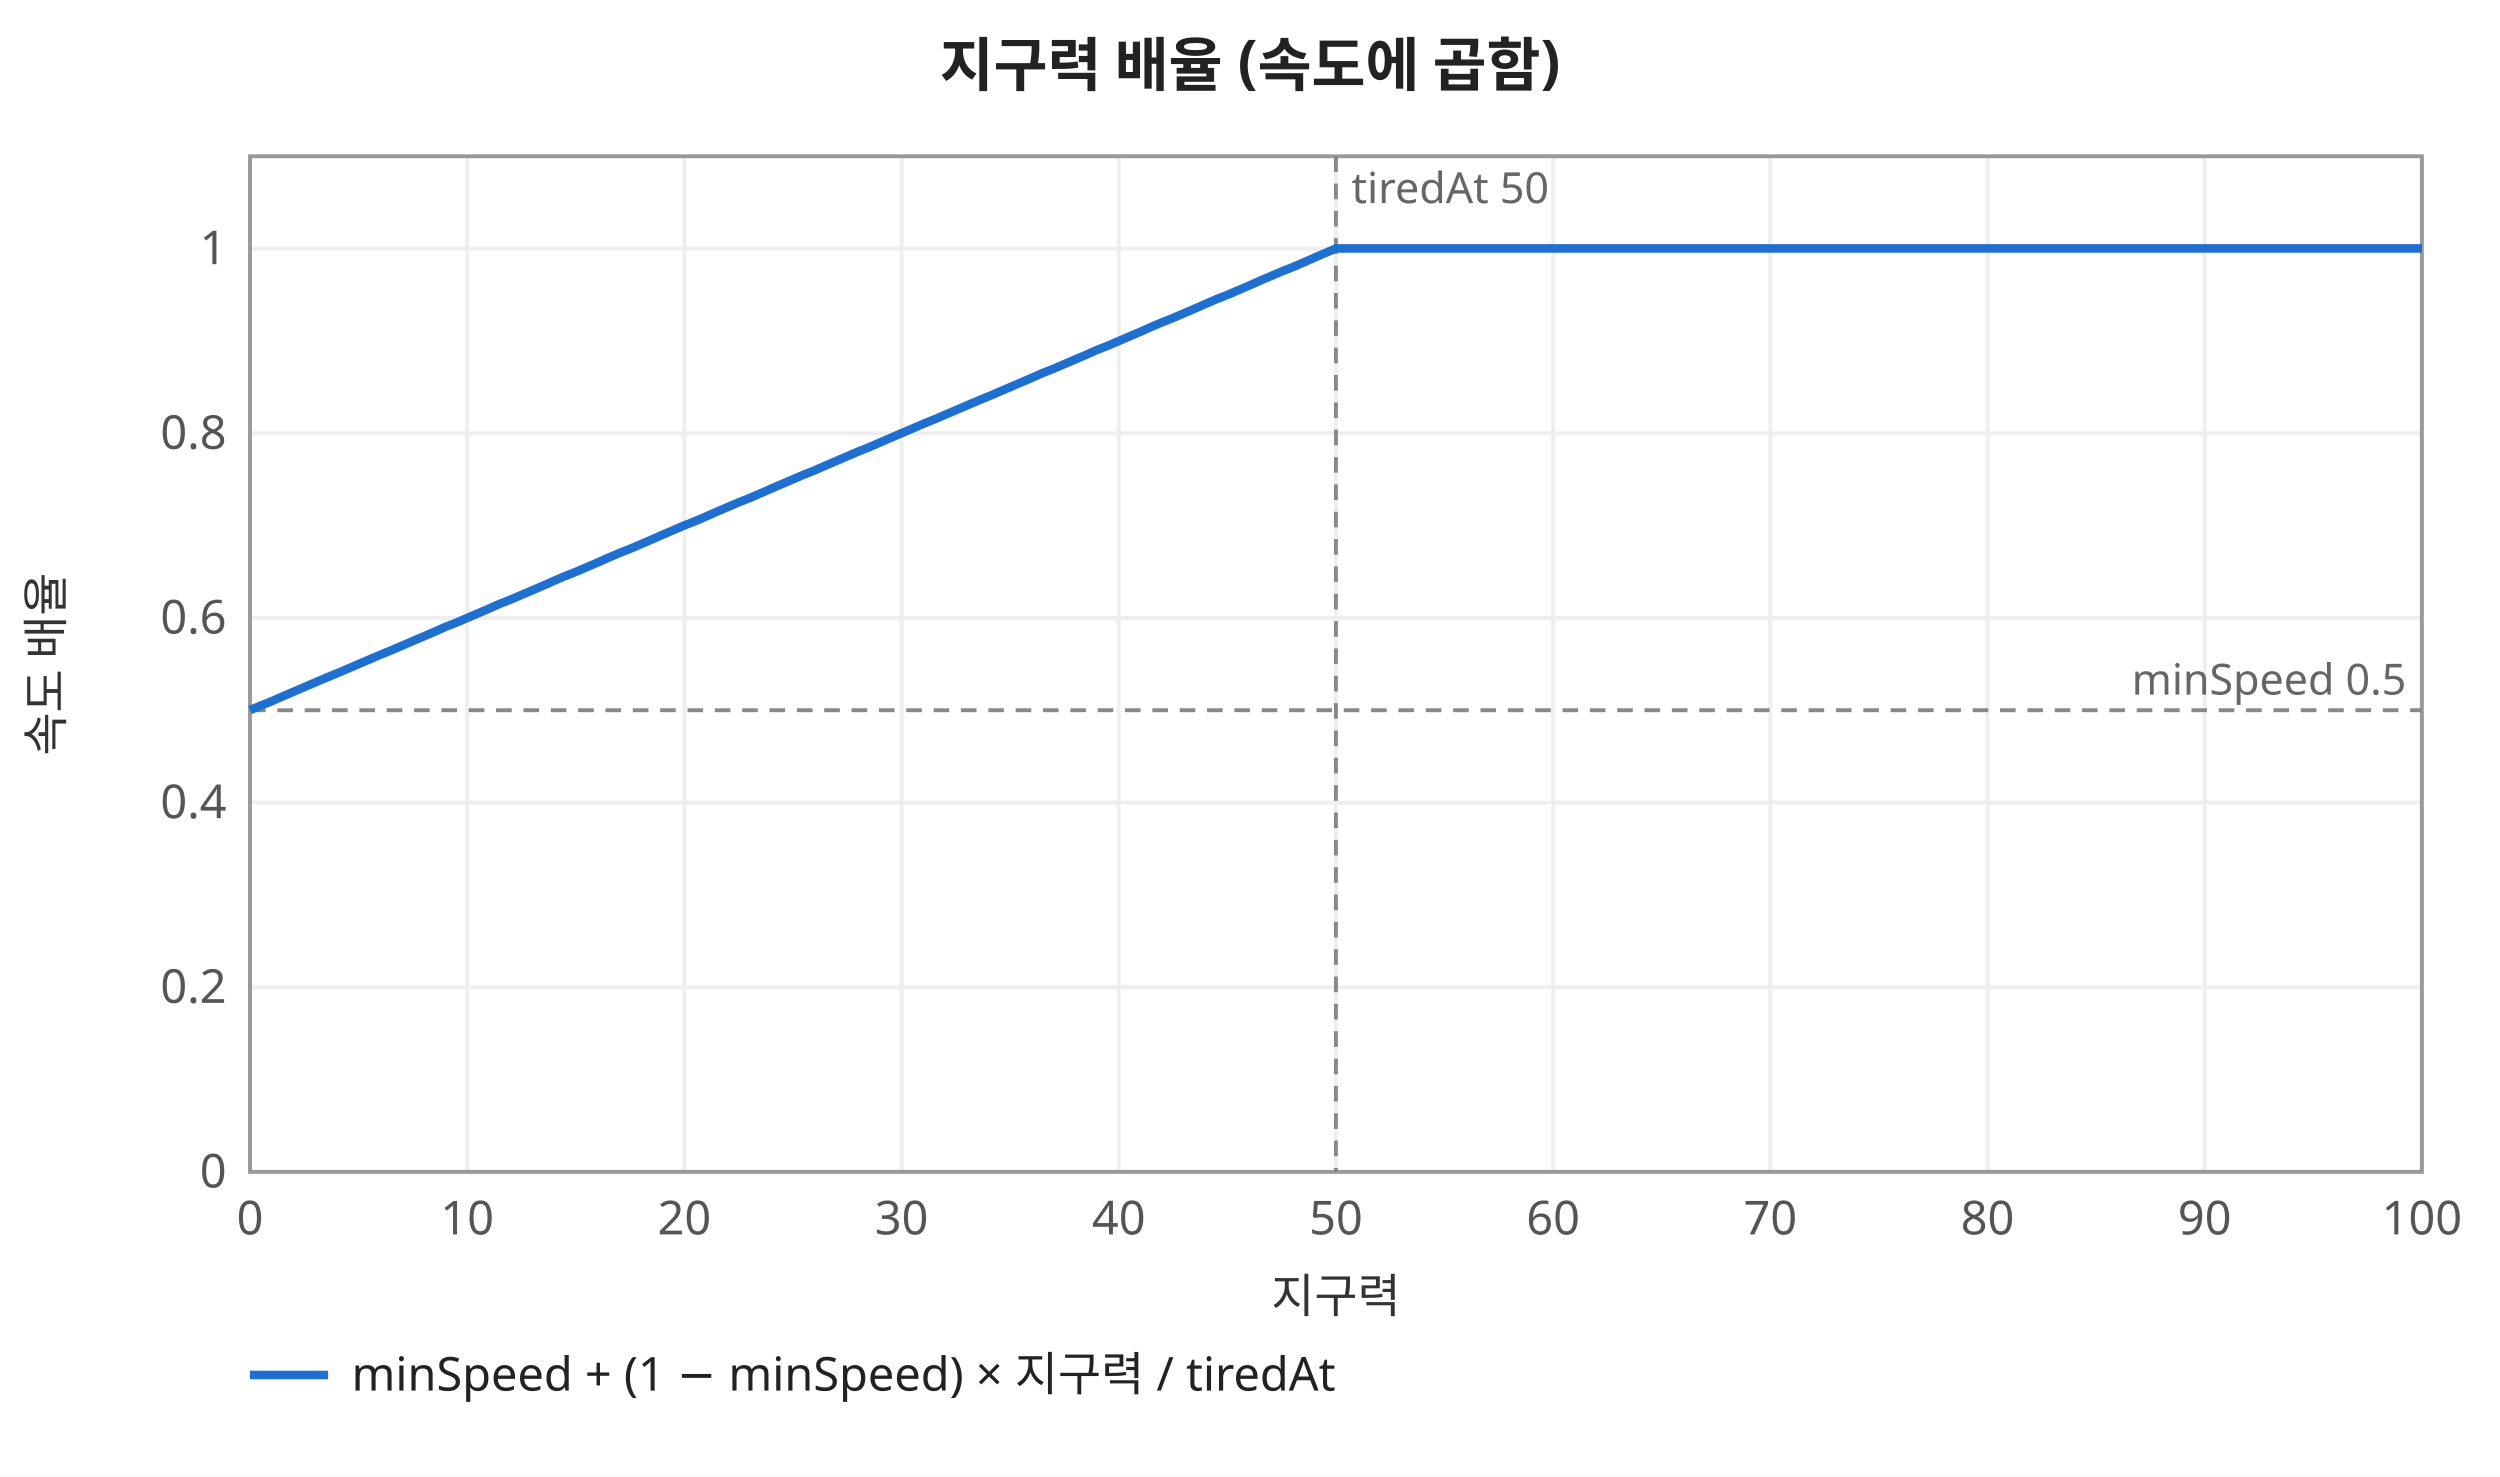
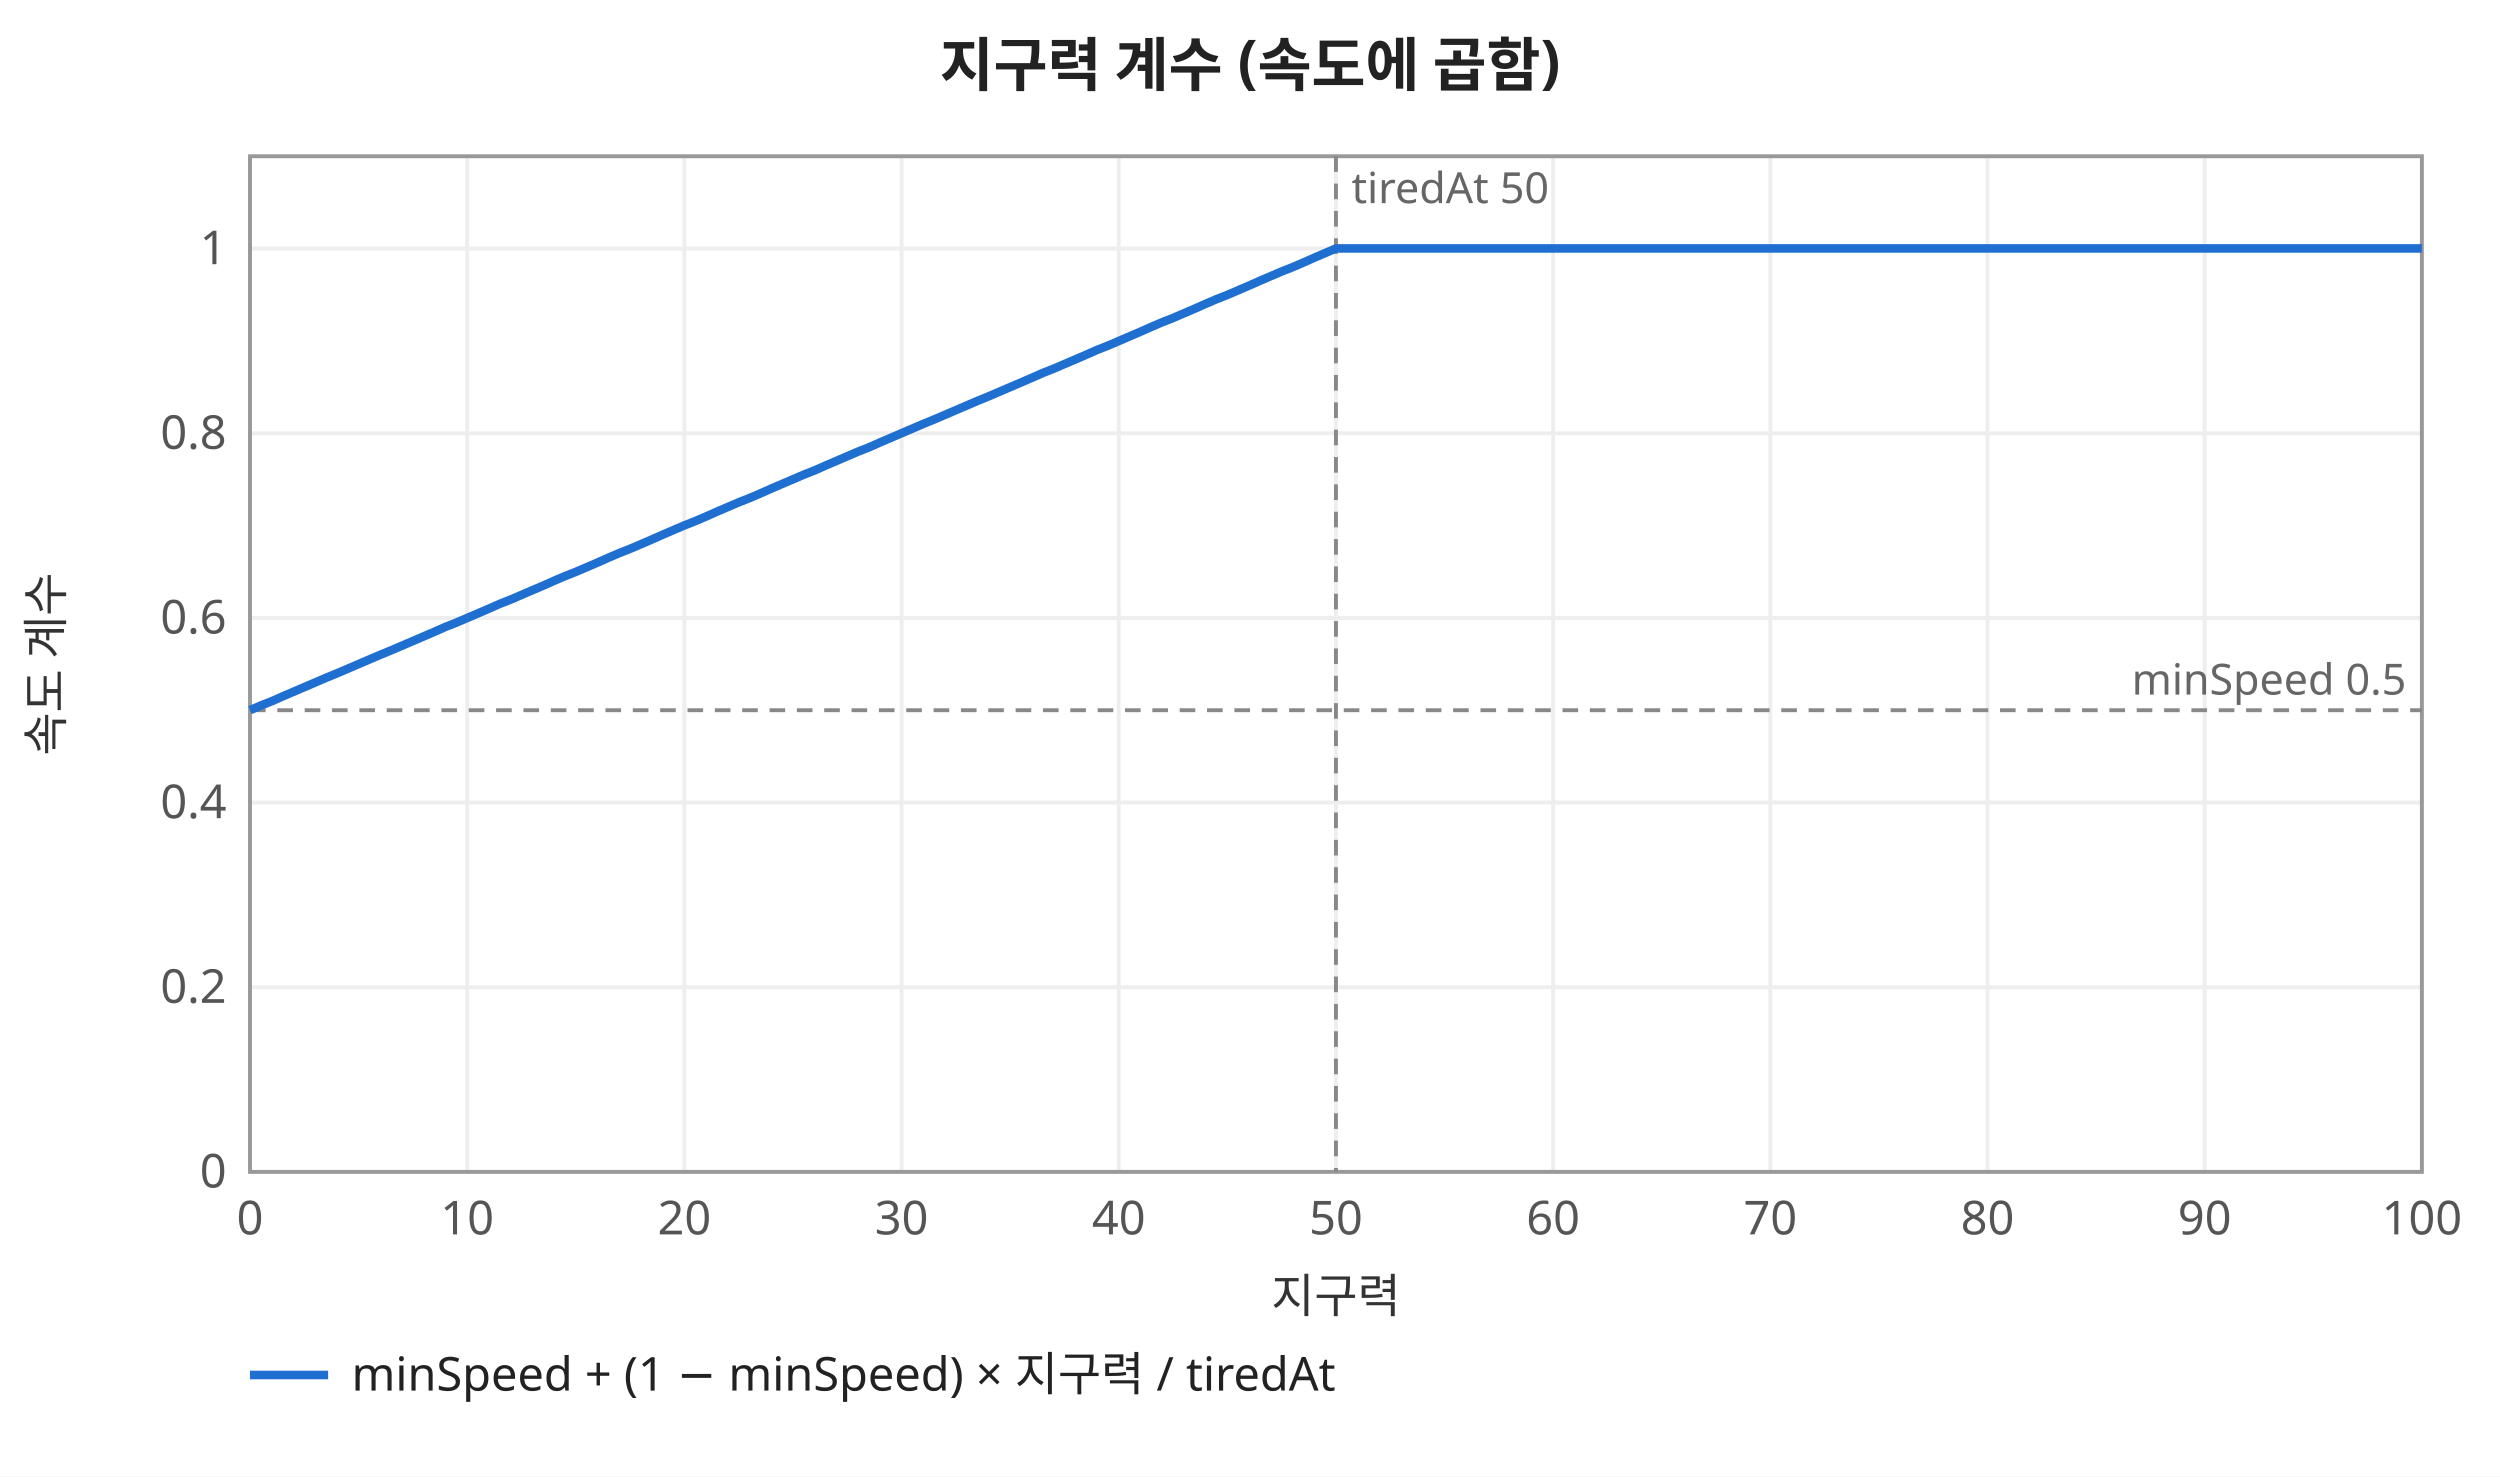
<svg xmlns="http://www.w3.org/2000/svg" width="640" height="378" viewBox="0 0 640 378" font-family="'Noto Sans KR', 'Malgun Gothic', 'Apple SD Gothic Neo', sans-serif" font-size="12">
  <rect width="640" height="378" fill="#fff" />
-   <text x="320" y="22" text-anchor="middle" font-size="15" font-weight="bold" fill="#222">지구력 배율 (속도에 곱함)</text>
+   <text x="320" y="22" text-anchor="middle" font-size="15" font-weight="bold" fill="#222">지구력 계수 (속도에 곱함)</text>
  <line x1="64" x2="64" y1="40" y2="300" stroke="#eee" />
  <text x="64" y="316" text-anchor="middle" fill="#555">0</text>
  <line x1="119.6" x2="119.6" y1="40" y2="300" stroke="#eee" />
  <text x="119.6" y="316" text-anchor="middle" fill="#555">10</text>
  <line x1="175.2" x2="175.2" y1="40" y2="300" stroke="#eee" />
  <text x="175.2" y="316" text-anchor="middle" fill="#555">20</text>
  <line x1="230.8" x2="230.8" y1="40" y2="300" stroke="#eee" />
  <text x="230.8" y="316" text-anchor="middle" fill="#555">30</text>
  <line x1="286.4" x2="286.4" y1="40" y2="300" stroke="#eee" />
  <text x="286.4" y="316" text-anchor="middle" fill="#555">40</text>
  <line x1="342" x2="342" y1="40" y2="300" stroke="#eee" />
  <text x="342" y="316" text-anchor="middle" fill="#555">50</text>
  <line x1="397.6" x2="397.6" y1="40" y2="300" stroke="#eee" />
  <text x="397.6" y="316" text-anchor="middle" fill="#555">60</text>
  <line x1="453.2" x2="453.2" y1="40" y2="300" stroke="#eee" />
  <text x="453.2" y="316" text-anchor="middle" fill="#555">70</text>
  <line x1="508.8" x2="508.8" y1="40" y2="300" stroke="#eee" />
  <text x="508.8" y="316" text-anchor="middle" fill="#555">80</text>
  <line x1="564.4" x2="564.4" y1="40" y2="300" stroke="#eee" />
  <text x="564.4" y="316" text-anchor="middle" fill="#555">90</text>
  <line x1="620" x2="620" y1="40" y2="300" stroke="#eee" />
  <text x="620" y="316" text-anchor="middle" fill="#555">100</text>
  <line x1="64" x2="620" y1="300" y2="300" stroke="#eee" />
  <text x="58" y="304" text-anchor="end" fill="#555">0</text>
  <line x1="64" x2="620" y1="252.727" y2="252.727" stroke="#eee" />
  <text x="58" y="256.727" text-anchor="end" fill="#555">0.2</text>
  <line x1="64" x2="620" y1="205.455" y2="205.455" stroke="#eee" />
  <text x="58" y="209.455" text-anchor="end" fill="#555">0.4</text>
  <line x1="64" x2="620" y1="158.182" y2="158.182" stroke="#eee" />
  <text x="58" y="162.182" text-anchor="end" fill="#555">0.6</text>
  <line x1="64" x2="620" y1="110.909" y2="110.909" stroke="#eee" />
  <text x="58" y="114.909" text-anchor="end" fill="#555">0.8</text>
  <line x1="64" x2="620" y1="63.636" y2="63.636" stroke="#eee" />
  <text x="58" y="67.636" text-anchor="end" fill="#555">1</text>
  <rect x="64" y="40" width="556" height="260" fill="none" stroke="#999" />
  <text x="342" y="336" text-anchor="middle" fill="#333">지구력</text>
-   <text transform="translate(16 170) rotate(-90)" text-anchor="middle" fill="#333">속도 배율</text>
+   <text transform="translate(16 170) rotate(-90)" text-anchor="middle" fill="#333">속도 계수</text>
  <line x1="342" x2="342" y1="40" y2="300" stroke="#888" stroke-dasharray="4 3" />
  <text x="346" y="52" fill="#666" font-size="11">tiredAt 50</text>
  <line x1="64" x2="620" y1="181.818" y2="181.818" stroke="#888" stroke-dasharray="4 3" />
  <text x="616" y="177.818" text-anchor="end" fill="#666" font-size="11">minSpeed 0.5</text>
  <path d="M64.0,181.8L66.8,180.6L69.6,179.5L72.3,178.3L75.1,177.1L77.9,175.9L80.7,174.7L83.5,173.5L86.2,172.4L89.0,171.2L91.8,170.0L94.6,168.8L97.4,167.6L100.1,166.5L102.9,165.3L105.7,164.1L108.5,162.9L111.3,161.7L114.0,160.5L116.8,159.4L119.6,158.2L122.4,157.0L125.2,155.8L127.9,154.6L130.7,153.5L133.5,152.3L136.3,151.1L139.1,149.9L141.8,148.7L144.6,147.5L147.4,146.4L150.2,145.2L153.0,144.0L155.7,142.8L158.5,141.6L161.3,140.5L164.1,139.3L166.9,138.1L169.6,136.9L172.4,135.7L175.2,134.5L178.0,133.4L180.8,132.2L183.5,131.0L186.3,129.8L189.1,128.6L191.9,127.5L194.7,126.3L197.4,125.1L200.2,123.9L203.0,122.7L205.8,121.5L208.6,120.4L211.3,119.2L214.1,118.0L216.9,116.8L219.7,115.6L222.5,114.5L225.2,113.3L228.0,112.1L230.8,110.9L233.6,109.7L236.4,108.5L239.1,107.4L241.9,106.2L244.7,105.0L247.5,103.8L250.3,102.6L253.0,101.5L255.8,100.3L258.6,99.1L261.4,97.9L264.2,96.7L266.9,95.5L269.7,94.4L272.5,93.2L275.3,92.0L278.1,90.8L280.8,89.6L283.6,88.5L286.4,87.3L289.2,86.1L292.0,84.9L294.7,83.7L297.5,82.5L300.3,81.4L303.1,80.2L305.9,79.0L308.6,77.8L311.4,76.6L314.2,75.5L317.0,74.3L319.8,73.1L322.5,71.9L325.3,70.7L328.1,69.5L330.9,68.4L333.7,67.2L336.4,66.0L339.2,64.8L342.0,63.6L344.8,63.6L347.6,63.6L350.3,63.6L353.1,63.6L355.9,63.6L358.7,63.6L361.5,63.6L364.2,63.6L367.0,63.6L369.8,63.6L372.6,63.6L375.4,63.6L378.1,63.6L380.9,63.6L383.7,63.6L386.5,63.6L389.3,63.6L392.0,63.6L394.8,63.6L397.6,63.6L400.4,63.6L403.2,63.6L405.9,63.6L408.7,63.6L411.5,63.6L414.3,63.6L417.1,63.6L419.8,63.6L422.6,63.6L425.4,63.6L428.2,63.6L431.0,63.6L433.7,63.6L436.5,63.6L439.3,63.6L442.1,63.6L444.9,63.6L447.6,63.6L450.4,63.6L453.2,63.6L456.0,63.6L458.8,63.6L461.5,63.6L464.3,63.6L467.1,63.6L469.9,63.6L472.7,63.6L475.4,63.6L478.2,63.6L481.0,63.6L483.8,63.6L486.6,63.6L489.3,63.6L492.1,63.6L494.9,63.6L497.7,63.6L500.5,63.6L503.2,63.6L506.0,63.6L508.8,63.6L511.6,63.6L514.4,63.6L517.1,63.6L519.9,63.6L522.7,63.6L525.5,63.6L528.3,63.6L531.0,63.6L533.8,63.6L536.6,63.6L539.4,63.6L542.2,63.6L544.9,63.6L547.7,63.6L550.5,63.6L553.3,63.6L556.1,63.6L558.8,63.6L561.6,63.6L564.4,63.6L567.2,63.6L570.0,63.6L572.7,63.6L575.5,63.6L578.3,63.6L581.1,63.6L583.9,63.6L586.6,63.6L589.4,63.6L592.2,63.6L595.0,63.6L597.8,63.6L600.5,63.6L603.3,63.6L606.1,63.6L608.9,63.6L611.7,63.6L614.4,63.6L617.2,63.6L620.0,63.6" fill="none" stroke="#1f6fd1" stroke-width="2.2" />
  <line x1="64" x2="84" y1="352" y2="352" stroke="#1f6fd1" stroke-width="2.2" />
  <text x="90" y="356" fill="#222">minSpeed + (1 − minSpeed) × 지구력 / tiredAt</text>
</svg>
